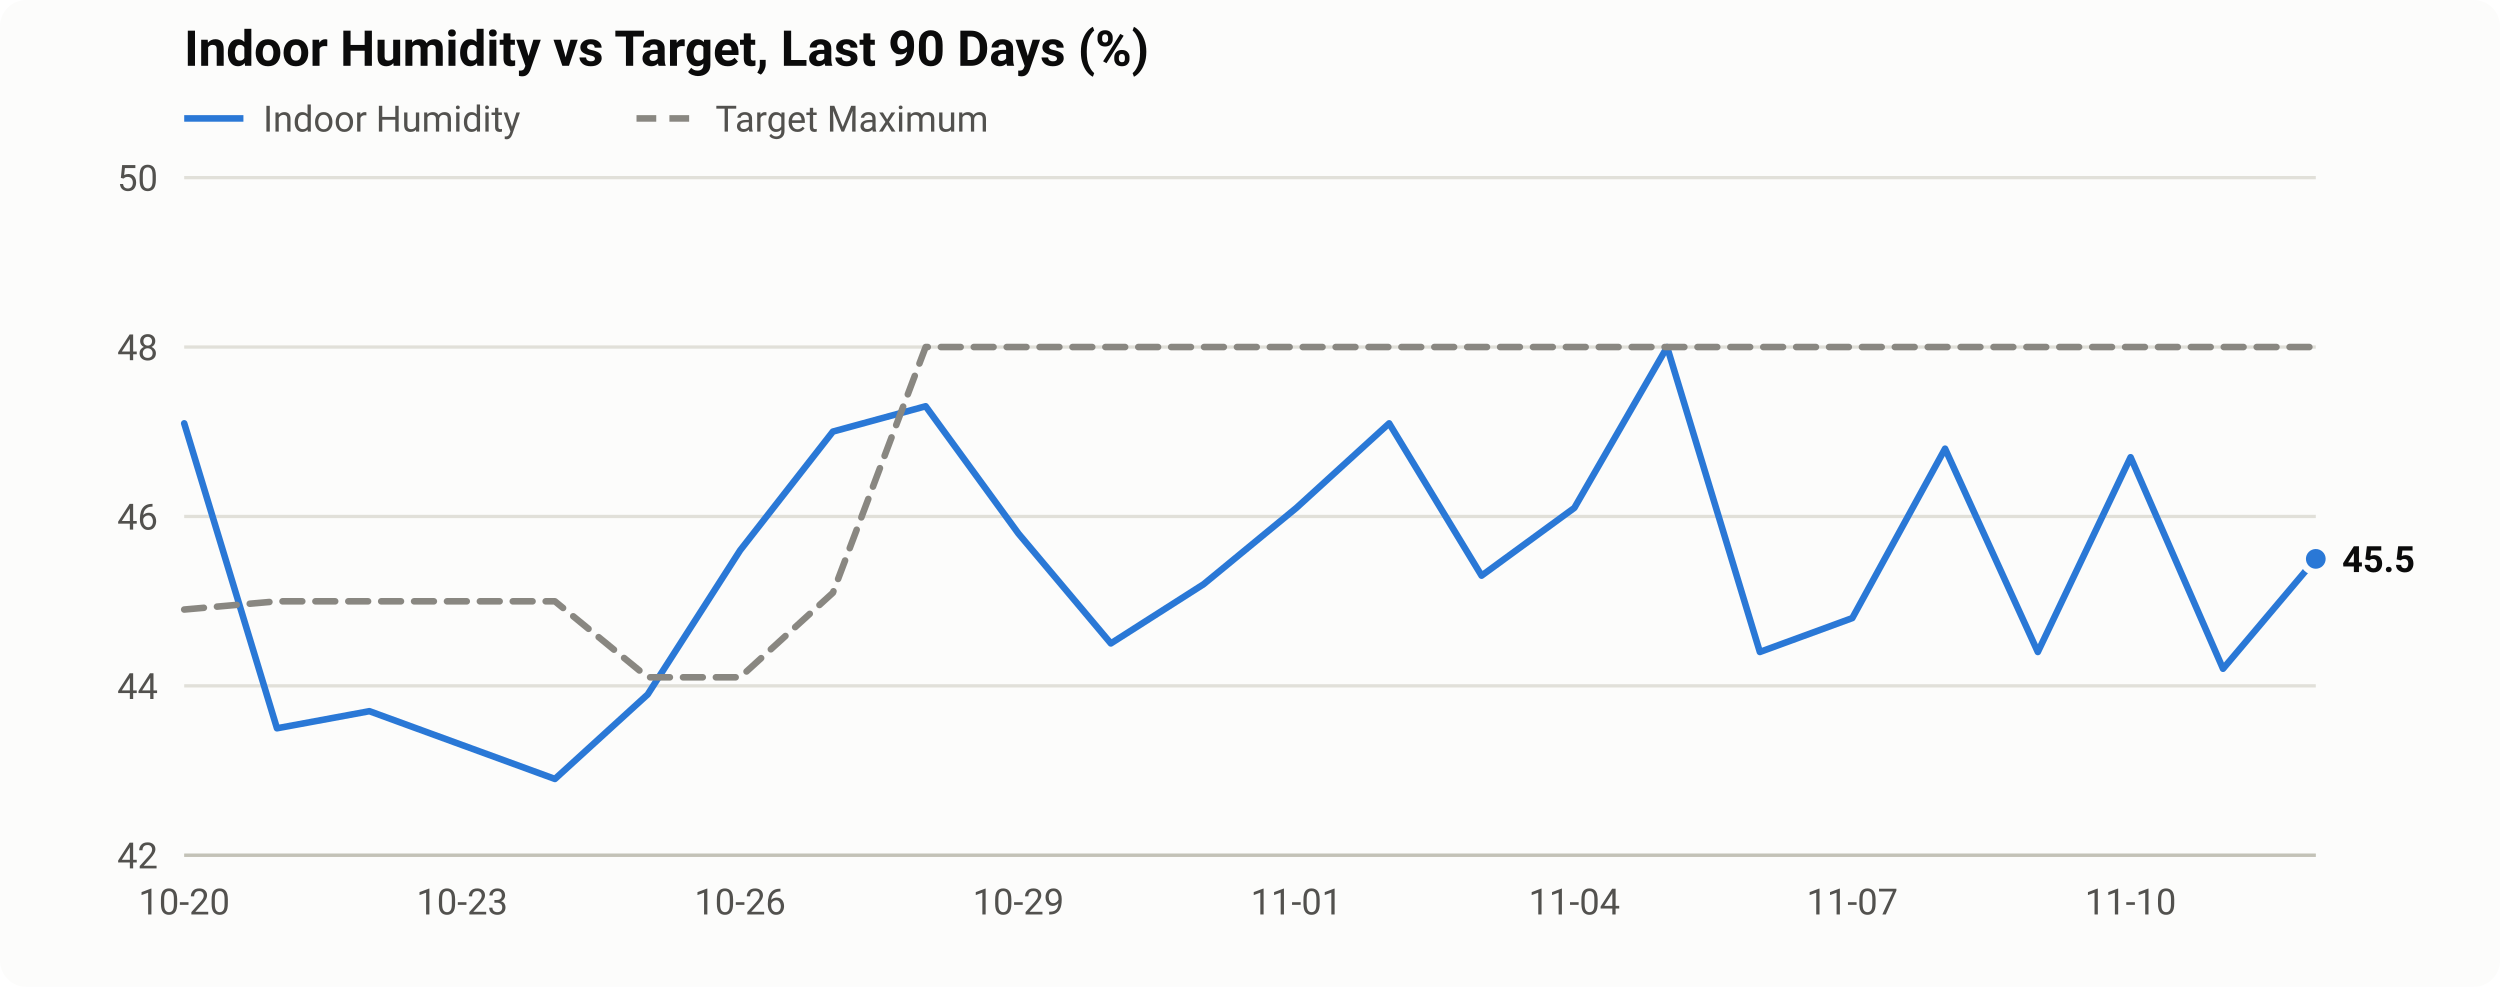
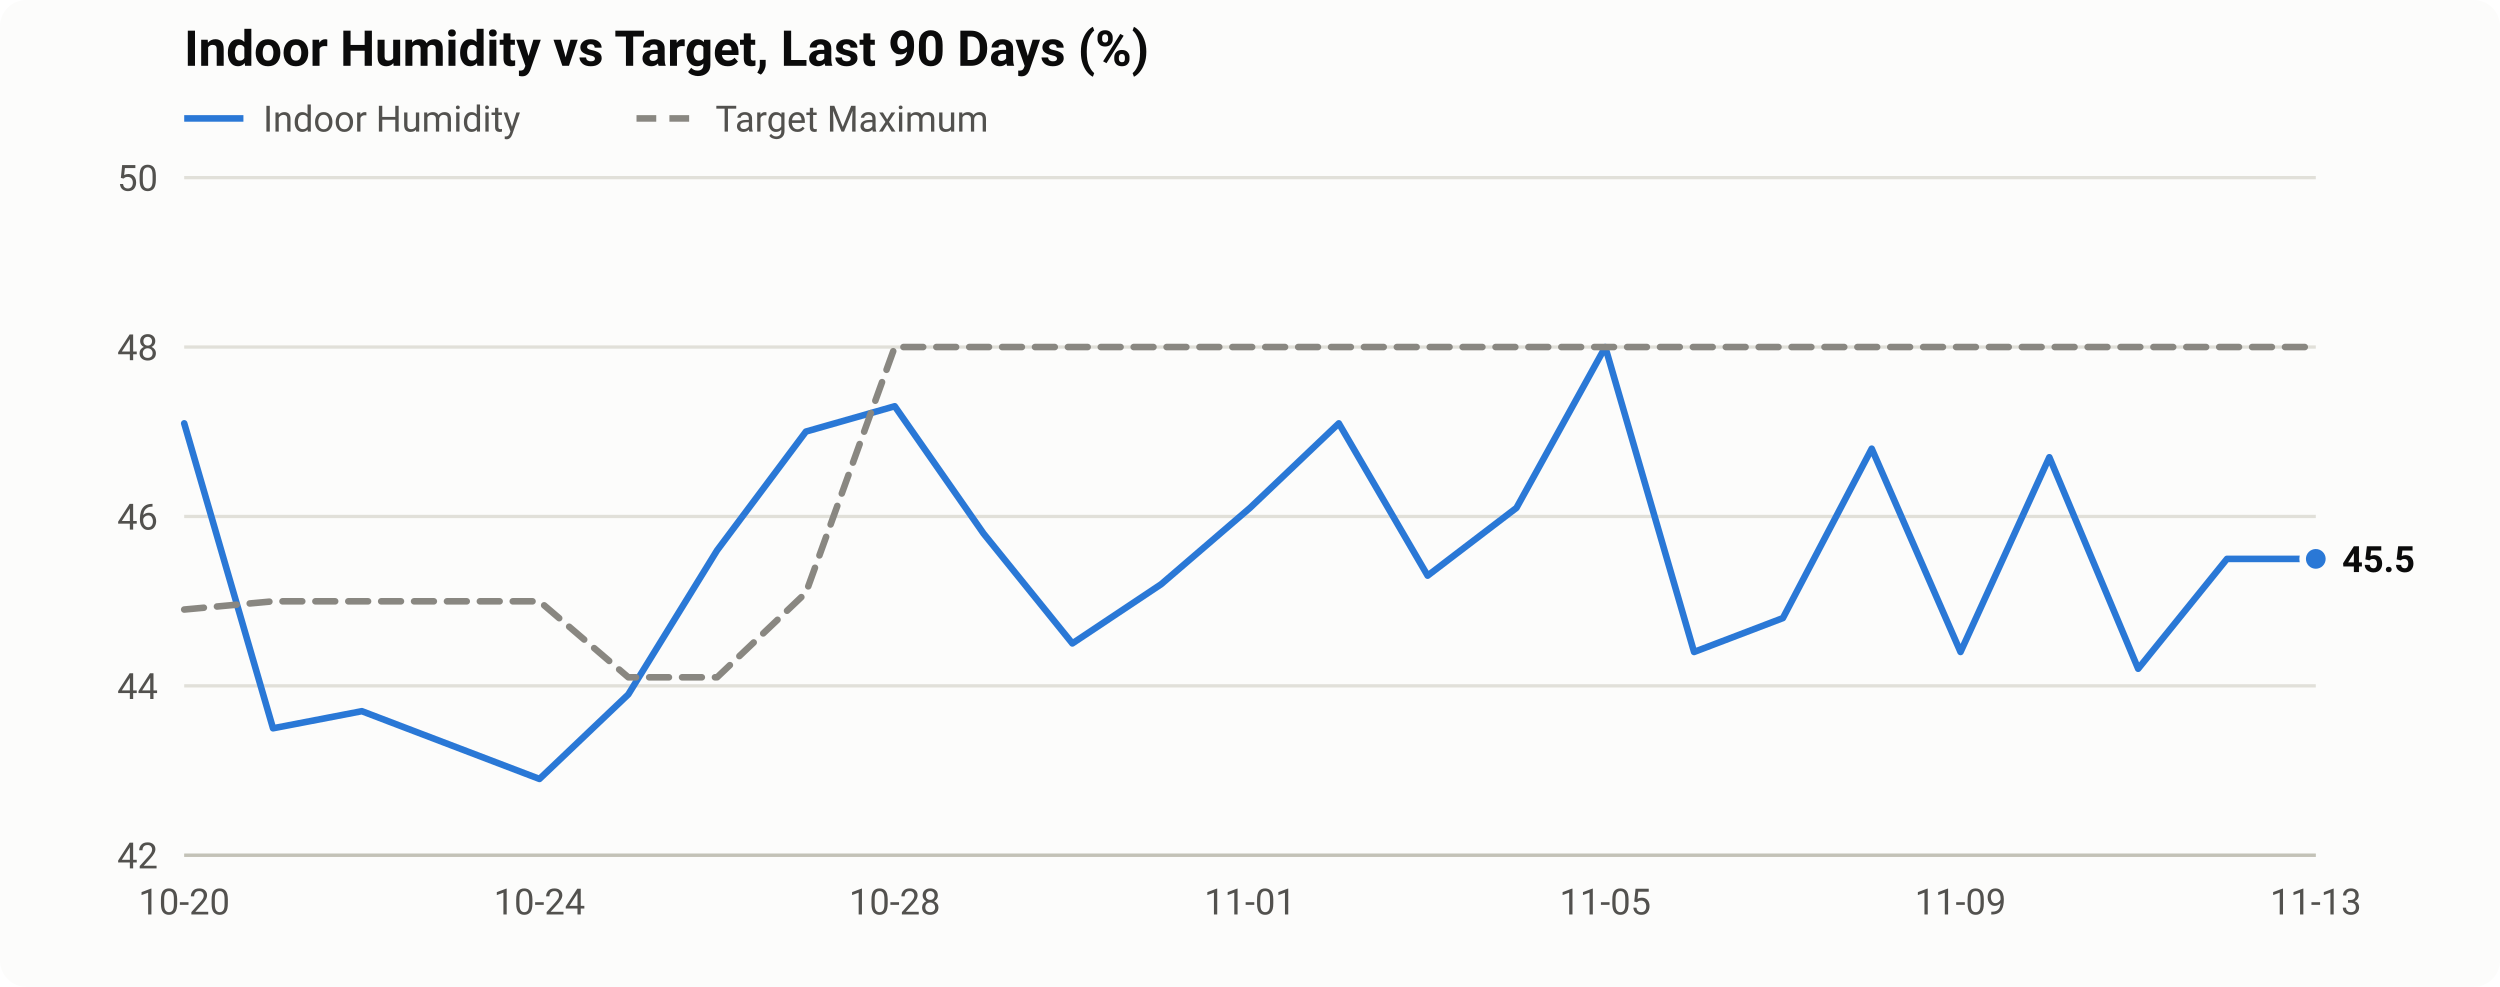
<svg xmlns="http://www.w3.org/2000/svg" viewBox="0 0 760 300" role="img" aria-label="Indoor Humidity vs Target, Last 90 Days (%)" class="chart">
  <style>.chart{font-family:system-ui,-apple-system,'Segoe UI',Roboto,Helvetica,Arial,sans-serif}.chart-title{font-size:15px;font-weight:600;fill:#0b0b0b}.axis,.legend{font-size:11px;fill:#52514e}.value{font-size:11px;fill:#0b0b0b;font-weight:600}.grid{stroke:#e1e0d9;stroke-width:1}.baseline{stroke:#c3c2b7;stroke-width:1}.line{stroke-width:2;stroke-linejoin:round;stroke-linecap:round}.ref{stroke:#898781}.dot{stroke:#fcfcfb;stroke-width:2}.hit{fill:transparent}.s1{stroke:#2a78d6}.f1{fill:#2a78d6}.s2{stroke:#eb6834}.f2{fill:#eb6834}.s3{stroke:#1baf7a}.f3{fill:#1baf7a}.s4{stroke:#eda100}.f4{fill:#eda100}.s5{stroke:#e87ba4}.f5{fill:#e87ba4}.s6{stroke:#008300}.f6{fill:#008300}.s7{stroke:#6250d6}.f7{fill:#6250d6}.s8{stroke:#e34948}.f8{fill:#e34948}</style>
  <rect width="760" height="300" rx="8" fill="#fcfcfb" />
  <text x="56" y="20" class="chart-title">Indoor Humidity vs Target, Last 90 Days (%)</text>
  <line x1="56" x2="74" y1="36" y2="36" class="s1" stroke-width="2" />
  <text x="80" y="40" class="legend">Indoor Humidity</text>
  <line x1="193.5" x2="211.5" y1="36" y2="36" class="ref" stroke-width="2" stroke-dasharray="6 4" />
  <text x="217.5" y="40" class="legend">Target Maximum</text>
  <line x1="56" x2="704" y1="260.0" y2="260.0" class="grid" />
  <text x="48" y="264.0" class="axis" text-anchor="end">42</text>
  <line x1="56" x2="704" y1="208.5" y2="208.5" class="grid" />
  <text x="48" y="212.5" class="axis" text-anchor="end">44</text>
  <line x1="56" x2="704" y1="157.0" y2="157.0" class="grid" />
  <text x="48" y="161.0" class="axis" text-anchor="end">46</text>
  <line x1="56" x2="704" y1="105.5" y2="105.5" class="grid" />
  <text x="48" y="109.5" class="axis" text-anchor="end">48</text>
  <line x1="56" x2="704" y1="54.0" y2="54.0" class="grid" />
  <text x="48" y="58.0" class="axis" text-anchor="end">50</text>
  <line x1="56" x2="704" y1="260.0" y2="260.0" class="baseline" />
  <text x="56.0" y="278" class="axis" text-anchor="middle">10-20</text>
-   <text x="140.5" y="278" class="axis" text-anchor="middle">10-23</text>
-   <text x="225.0" y="278" class="axis" text-anchor="middle">10-26</text>
-   <text x="309.6" y="278" class="axis" text-anchor="middle">10-29</text>
-   <text x="394.1" y="278" class="axis" text-anchor="middle">11-01</text>
-   <text x="478.6" y="278" class="axis" text-anchor="middle">11-04</text>
-   <text x="563.1" y="278" class="axis" text-anchor="middle">11-07</text>
-   <text x="647.7" y="278" class="axis" text-anchor="middle">11-10</text>
-   <polyline points="56.0,128.7 84.2,221.4 112.3,216.2 140.5,226.5 168.7,236.8 196.9,211.1 225.0,167.3 253.2,131.2 281.4,123.5 309.6,162.2 337.7,195.6 365.9,177.6 394.1,154.4 422.3,128.7 450.4,175.0 478.6,154.4 506.8,105.5 535.0,198.2 563.1,187.9 591.3,136.4 619.5,198.2 647.7,139.0 675.8,203.3 704.0,169.9" fill="none" class="s1 line" />
+   <text x="164.0" y="278" class="axis" text-anchor="middle">10-24</text>
+   <text x="272.0" y="278" class="axis" text-anchor="middle">10-28</text>
+   <text x="380.0" y="278" class="axis" text-anchor="middle">11-01</text>
+   <text x="488.0" y="278" class="axis" text-anchor="middle">11-05</text>
+   <text x="596.0" y="278" class="axis" text-anchor="middle">11-09</text>
+   <text x="704.0" y="278" class="axis" text-anchor="middle">11-13</text>
+   <polyline points="56.0,128.7 83.0,221.4 110.0,216.2 137.0,226.5 164.0,236.8 191.0,211.1 218.0,167.3 245.0,131.2 272.0,123.5 299.0,162.2 326.0,195.6 353.0,177.6 380.0,154.4 407.0,128.7 434.0,175.0 461.0,154.4 488.0,105.5 515.0,198.2 542.0,187.9 569.0,136.4 596.0,198.2 623.0,139.0 650.0,203.3 677.0,169.9 704.0,169.9" fill="none" class="s1 line" />
  <circle cx="704.0" cy="169.9" r="4" class="f1 dot" />
  <text x="712.0" y="173.9" class="value">45.5</text>
-   <polyline points="56.0,185.3 84.2,182.8 112.3,182.8 140.5,182.8 168.7,182.8 196.9,205.9 225.0,205.9 253.2,180.2 281.4,105.5 309.6,105.5 337.7,105.5 365.9,105.5 394.1,105.5 422.3,105.5 450.4,105.5 478.6,105.5 506.8,105.5 535.0,105.5 563.1,105.5 591.3,105.5 619.5,105.5 647.7,105.5 675.8,105.5 704.0,105.5" fill="none" class="ref line" stroke-dasharray="6 4" />
+   <polyline points="56.0,185.3 83.0,182.8 110.0,182.8 137.0,182.8 164.0,182.8 191.0,205.9 218.0,205.9 245.0,180.2 272.0,105.5 299.0,105.5 326.0,105.5 353.0,105.5 380.0,105.5 407.0,105.5 434.0,105.5 461.0,105.5 488.0,105.5 515.0,105.5 542.0,105.5 569.0,105.5 596.0,105.5 623.0,105.5 650.0,105.5 677.0,105.5 704.0,105.5" fill="none" class="ref line" stroke-dasharray="6 4" />
</svg>
